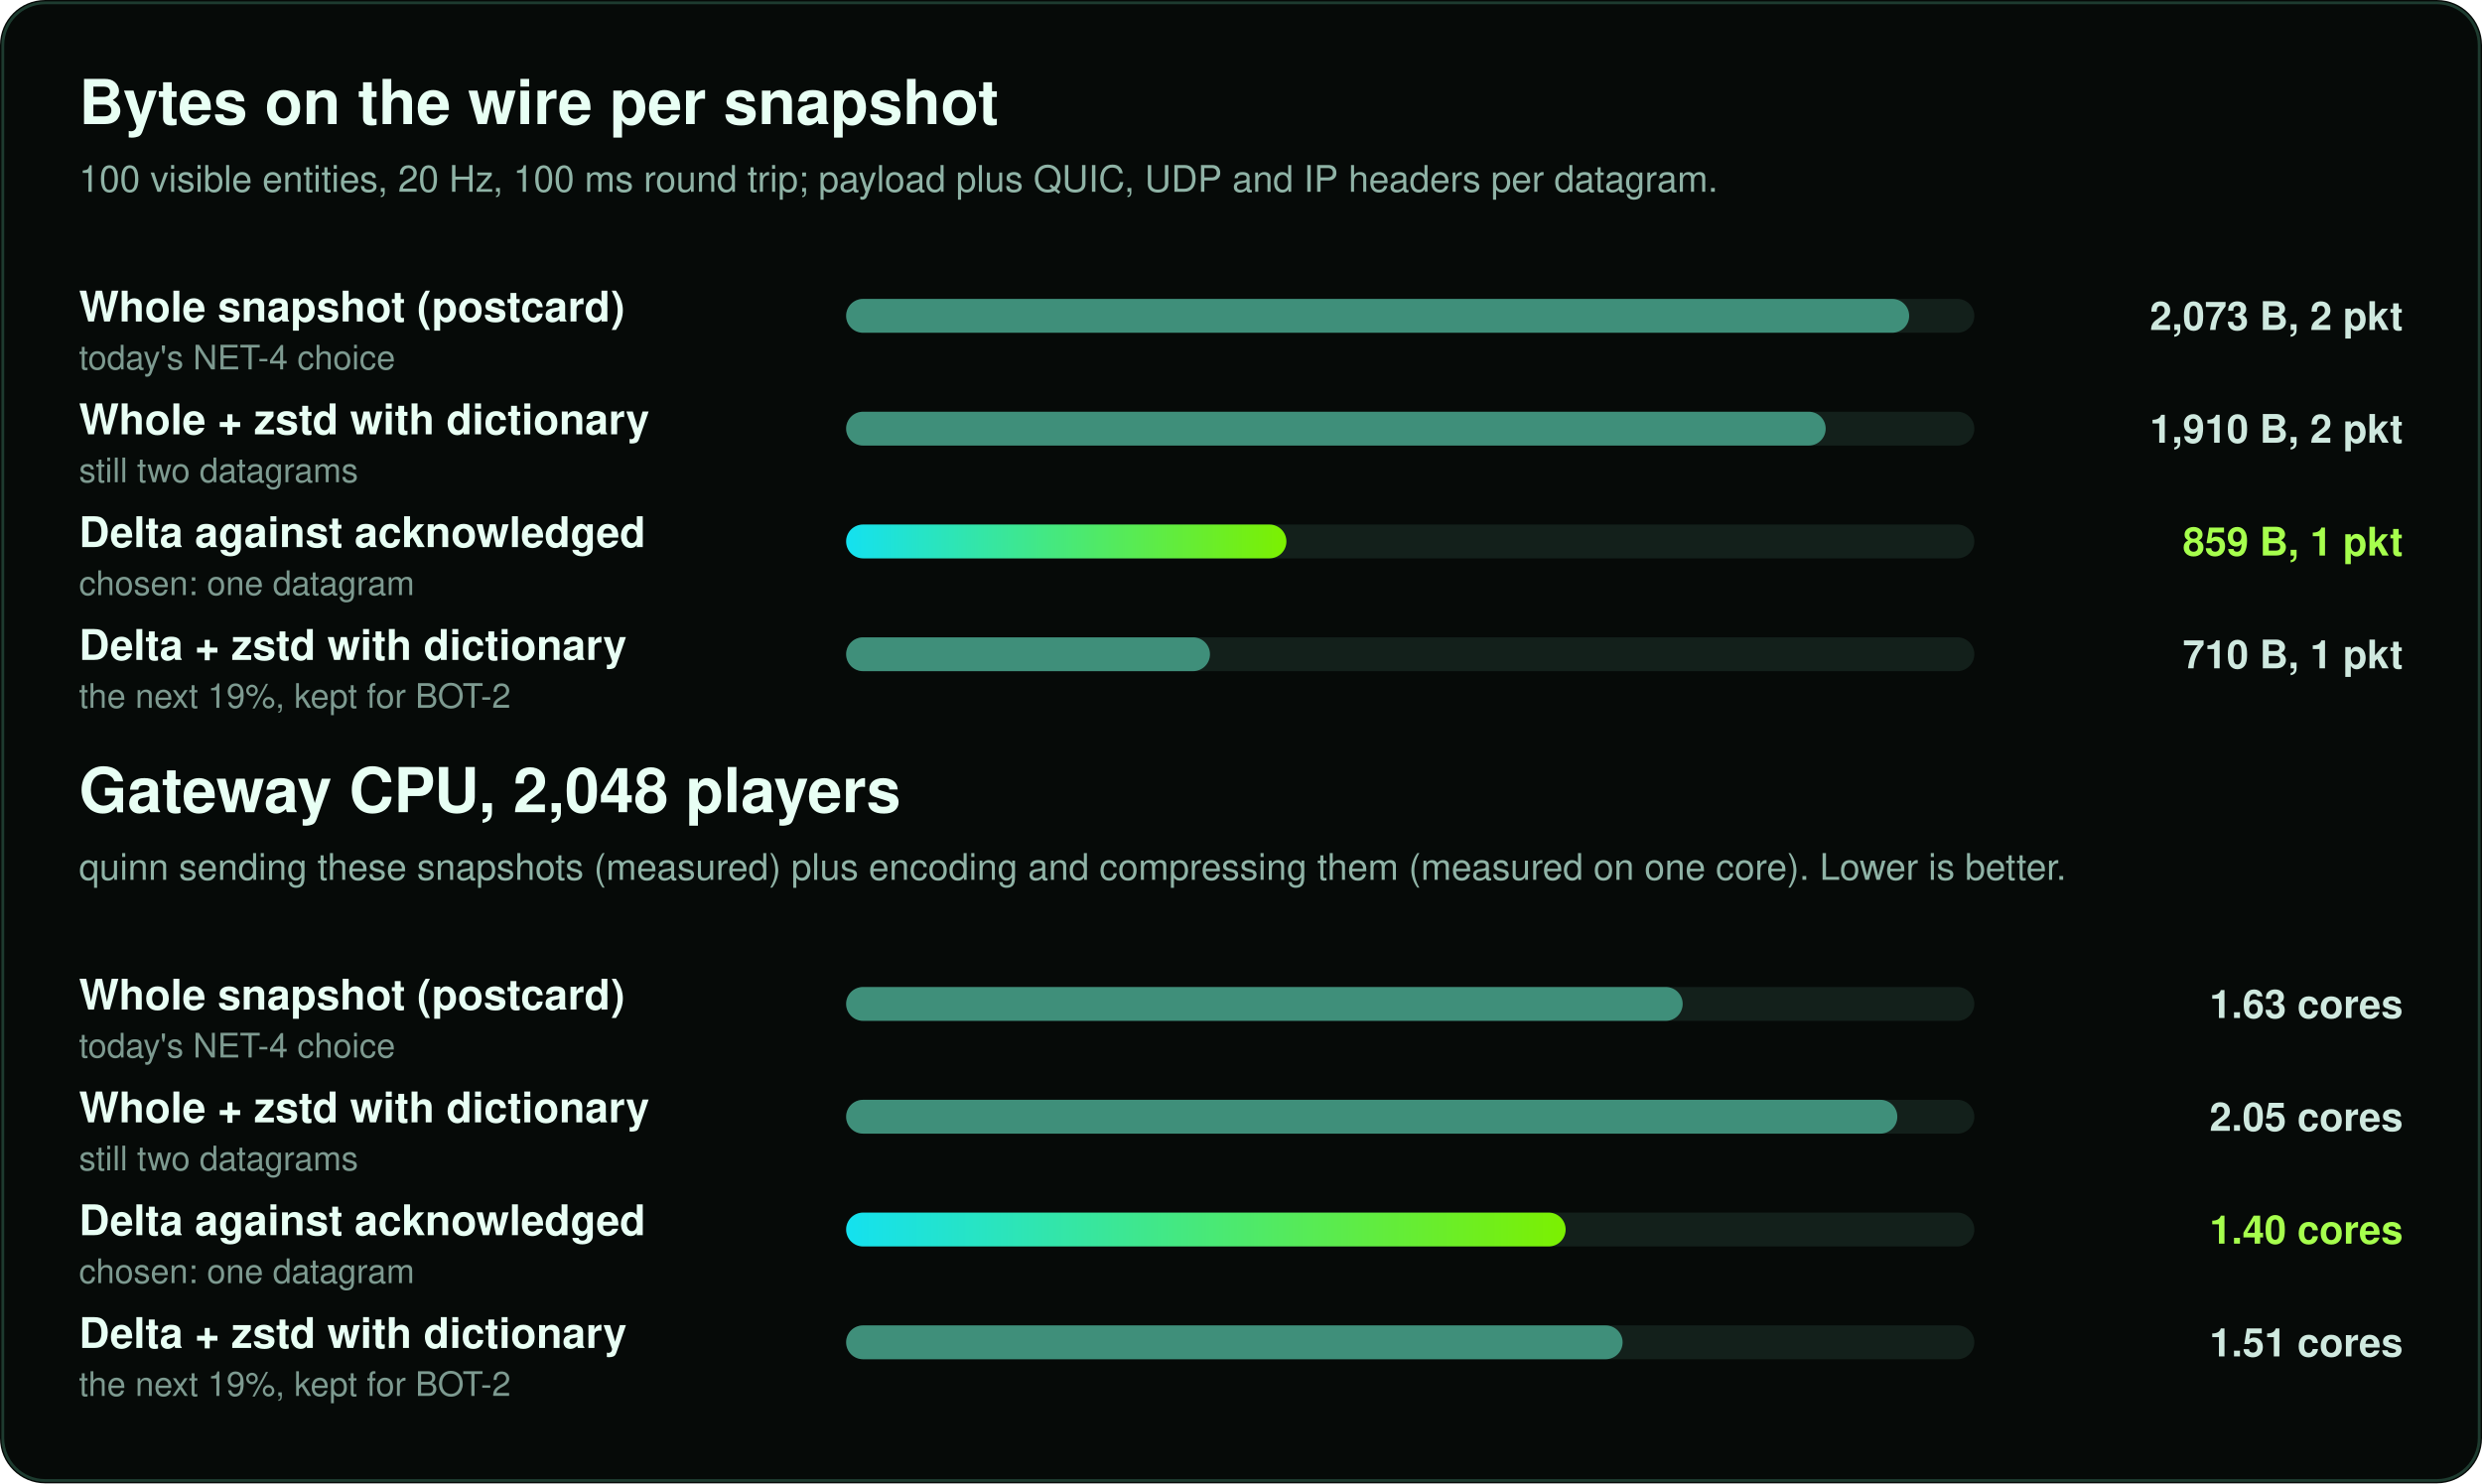
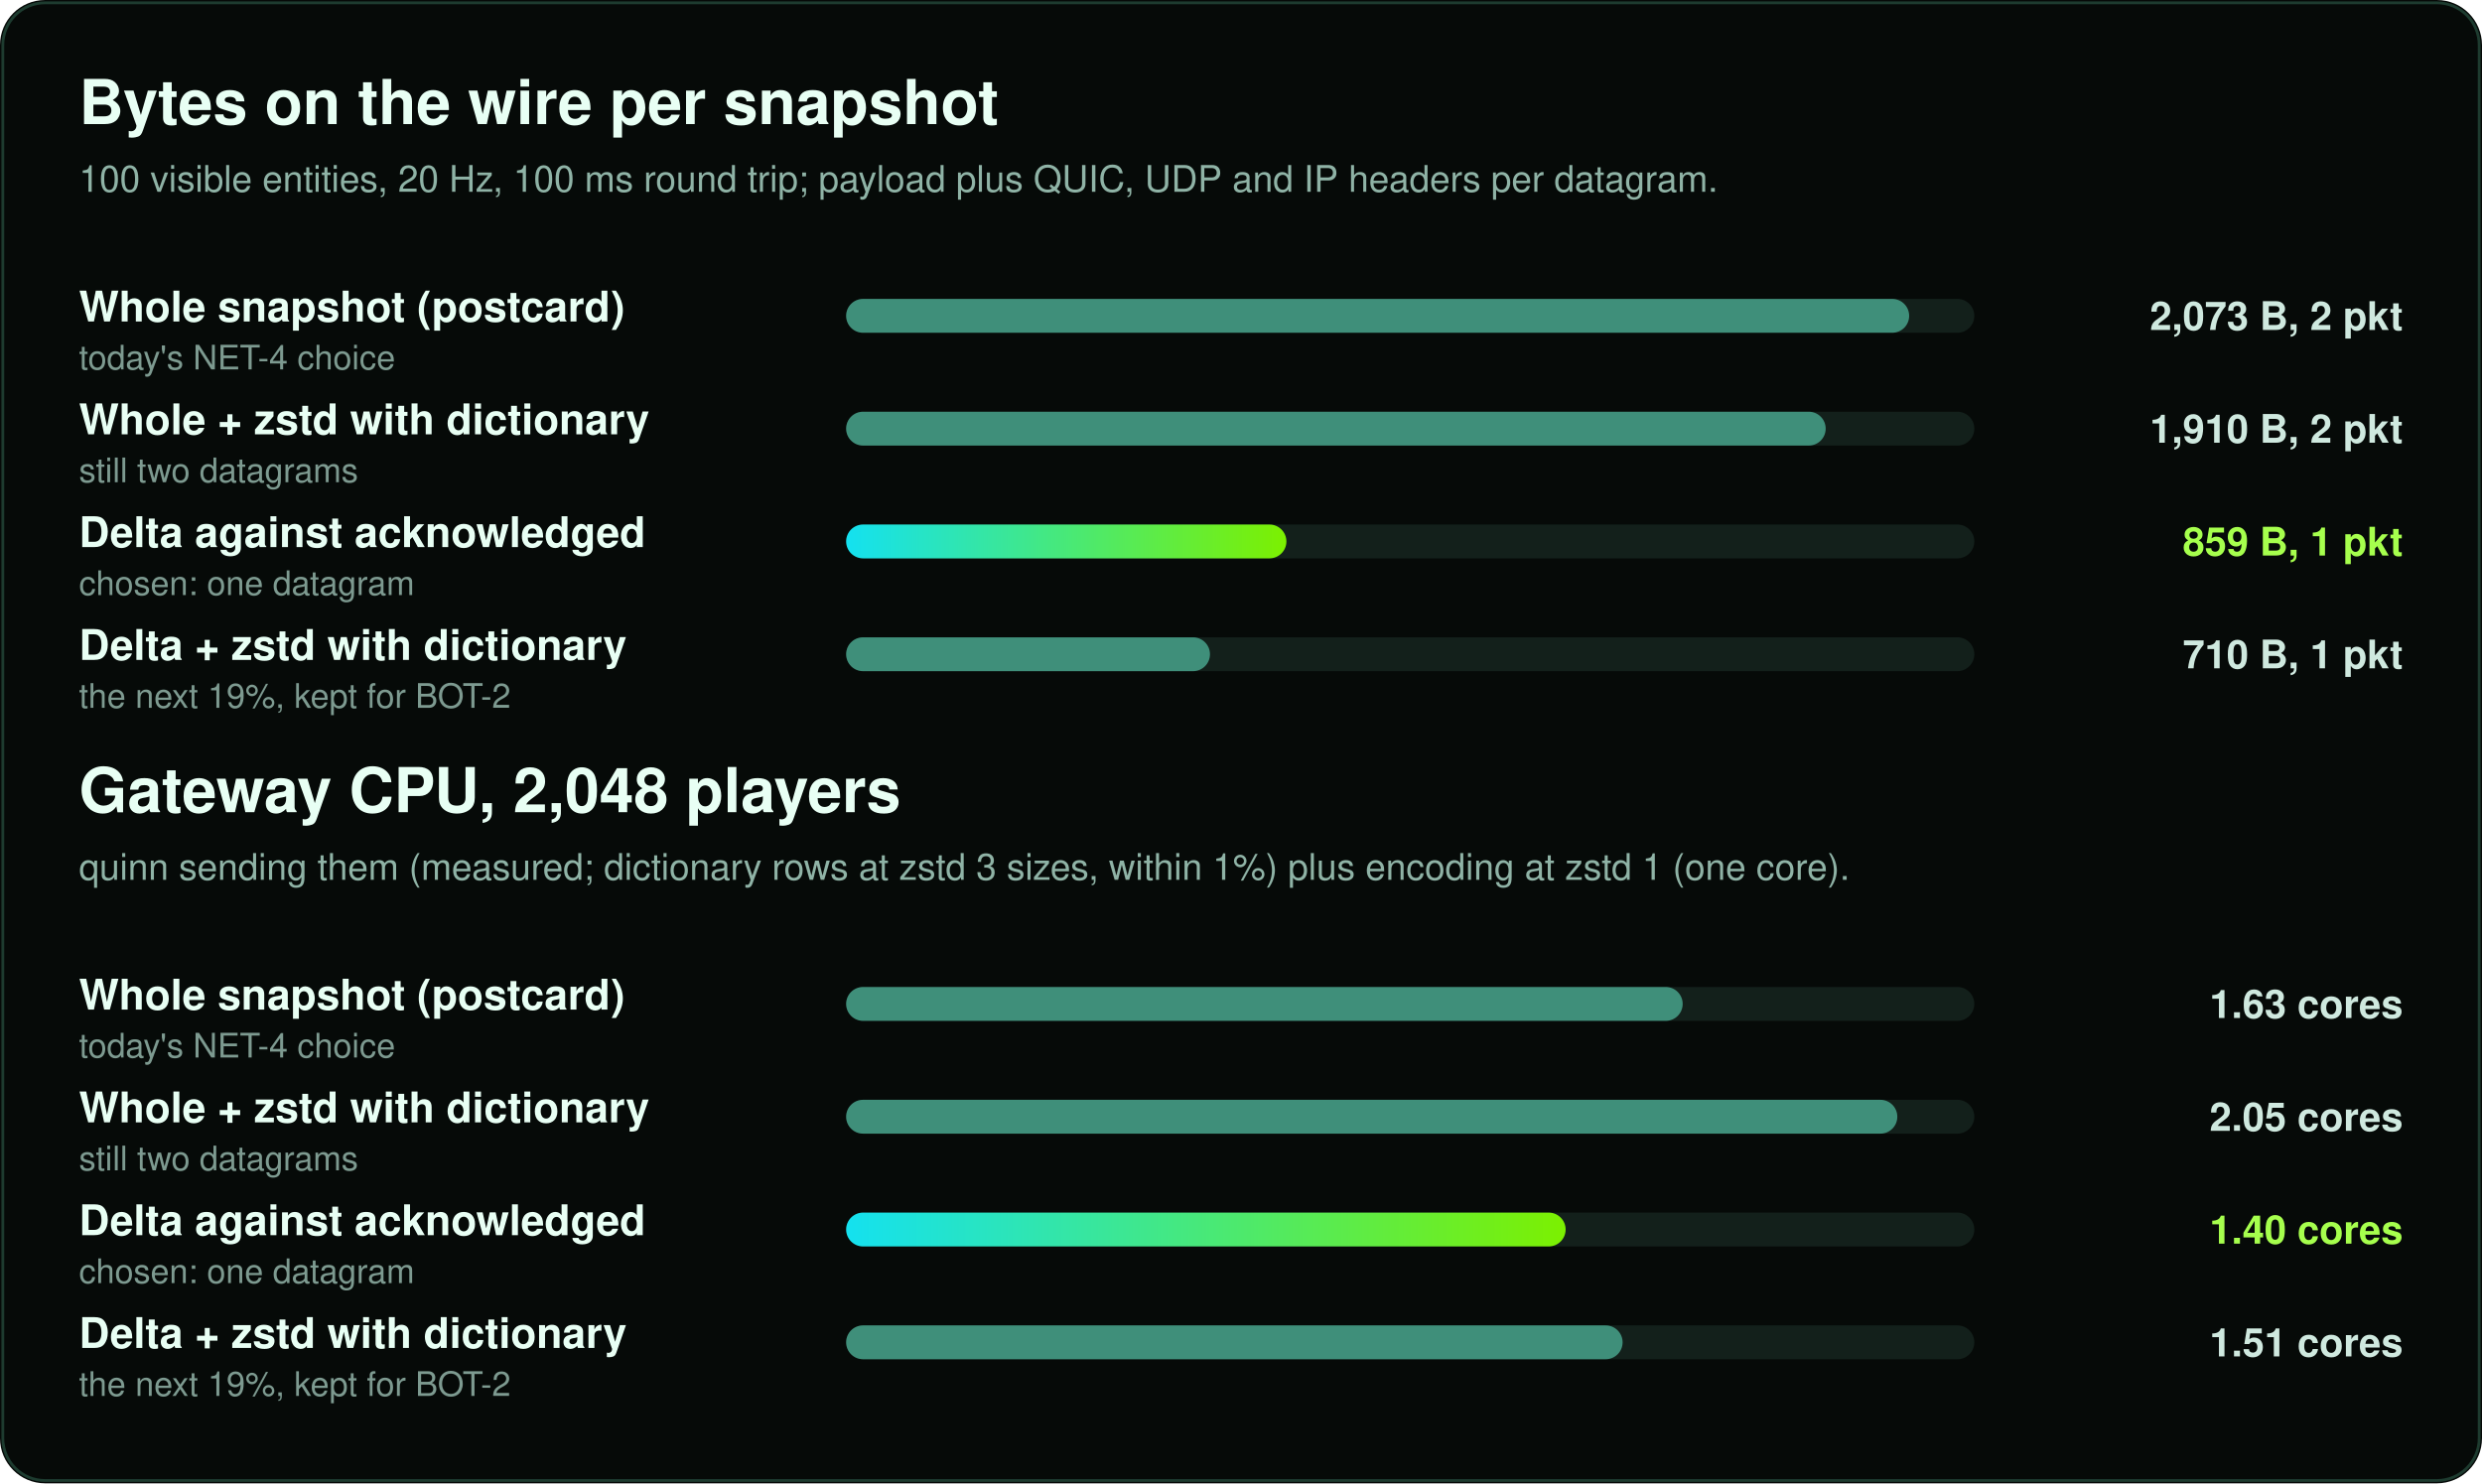
<svg xmlns="http://www.w3.org/2000/svg" width="880" height="526" viewBox="0 0 880 526" role="img" aria-label="Snapshot compression. Whole snapshot (postcard): 2,073 bytes in 2 datagrams, 1.63 cores at 2048 players; Whole + zstd with dictionary: 1,910 bytes in 2 datagrams, 2.05 cores at 2048 players; Delta against acknowledged: 859 bytes in 1 datagrams, 1.40 cores at 2048 players; Delta + zstd with dictionary: 710 bytes in 1 datagrams, 1.51 cores at 2048 players">
  <defs>
    <linearGradient id="g" x1="0" x2="1" y1="0" y2="0">
      <stop offset="0" stop-color="#14e1f0" />
      <stop offset="1" stop-color="#7cf000" />
    </linearGradient>
  </defs>
  <style>text{font-family:-apple-system,BlinkMacSystemFont,'Segoe UI',Helvetica,Arial,sans-serif}.h{font-size:22px;font-weight:700;fill:#e8fff4}.s{font-size:13px;fill:#8fb3a6}.l{font-size:15px;font-weight:600;fill:#e8fff4}.n{font-size:12px;fill:#7d9a90}.p{font-size:14px;font-weight:700;fill:#a6ff4d}.v{font-size:14px;font-weight:600;fill:#cfe9df}</style>
  <rect width="880" height="526" rx="16" fill="#060a08" />
  <rect x="1" y="1" width="878" height="524" rx="15" fill="none" stroke="#1d3b2f" />
  <text x="28" y="44" class="h">Bytes on the wire per snapshot</text>
  <text x="28" y="68" class="s">100 visible entities, 20 Hz, 100 ms round trip; payload plus QUIC, UDP and IP headers per datagram.</text>
  <text x="28" y="114" class="l">Whole snapshot (postcard)</text>
  <text x="28" y="131" class="n">today's NET-4 choice</text>
  <rect x="300" y="106" width="400" height="12" rx="6" fill="#13201b" />
  <rect x="300" y="106" width="376.9" height="12" rx="6" fill="#3f8f7a" />
  <text x="852" y="117" class="v" text-anchor="end">2,073 B, 2 pkt</text>
  <text x="28" y="154" class="l">Whole + zstd with dictionary</text>
  <text x="28" y="171" class="n">still two datagrams</text>
  <rect x="300" y="146" width="400" height="12" rx="6" fill="#13201b" />
  <rect x="300" y="146" width="347.3" height="12" rx="6" fill="#3f8f7a" />
  <text x="852" y="157" class="v" text-anchor="end">1,910 B, 2 pkt</text>
  <text x="28" y="194" class="l">Delta against acknowledged</text>
  <text x="28" y="211" class="n">chosen: one datagram</text>
  <rect x="300" y="186" width="400" height="12" rx="6" fill="#13201b" />
  <rect x="300" y="186" width="156.1" height="12" rx="6" fill="url(#g)" />
  <text x="852" y="197" class="p" text-anchor="end">859 B, 1 pkt</text>
  <text x="28" y="234" class="l">Delta + zstd with dictionary</text>
  <text x="28" y="251" class="n">the next 19%, kept for BOT-2</text>
  <rect x="300" y="226" width="400" height="12" rx="6" fill="#13201b" />
  <rect x="300" y="226" width="129.0" height="12" rx="6" fill="#3f8f7a" />
  <text x="852" y="237" class="v" text-anchor="end">710 B, 1 pkt</text>
  <text x="28" y="288" class="h">Gateway CPU, 2,048 players</text>
-   <text x="28" y="312" class="s">quinn sending these snapshots (measured) plus encoding and compressing them (measured on one core). Lower is better.</text>
+   <text x="28" y="312" class="s">quinn sending them (measured; dictionary rows at zstd 3 sizes, within 1%) plus encoding at zstd 1 (one core).</text>
  <text x="28" y="358" class="l">Whole snapshot (postcard)</text>
  <text x="28" y="375" class="n">today's NET-4 choice</text>
  <rect x="300" y="350" width="400" height="12" rx="6" fill="#13201b" />
  <rect x="300" y="350" width="296.6" height="12" rx="6" fill="#3f8f7a" />
  <text x="852" y="361" class="v" text-anchor="end">1.63 cores</text>
  <text x="28" y="398" class="l">Whole + zstd with dictionary</text>
  <text x="28" y="415" class="n">still two datagrams</text>
  <rect x="300" y="390" width="400" height="12" rx="6" fill="#13201b" />
  <rect x="300" y="390" width="372.7" height="12" rx="6" fill="#3f8f7a" />
  <text x="852" y="401" class="v" text-anchor="end">2.05 cores</text>
  <text x="28" y="438" class="l">Delta against acknowledged</text>
  <text x="28" y="455" class="n">chosen: one datagram</text>
  <rect x="300" y="430" width="400" height="12" rx="6" fill="#13201b" />
  <rect x="300" y="430" width="255.1" height="12" rx="6" fill="url(#g)" />
  <text x="852" y="441" class="p" text-anchor="end">1.40 cores</text>
  <text x="28" y="478" class="l">Delta + zstd with dictionary</text>
  <text x="28" y="495" class="n">the next 19%, kept for BOT-2</text>
  <rect x="300" y="470" width="400" height="12" rx="6" fill="#13201b" />
  <rect x="300" y="470" width="275.3" height="12" rx="6" fill="#3f8f7a" />
  <text x="852" y="481" class="v" text-anchor="end">1.51 cores</text>
</svg>
